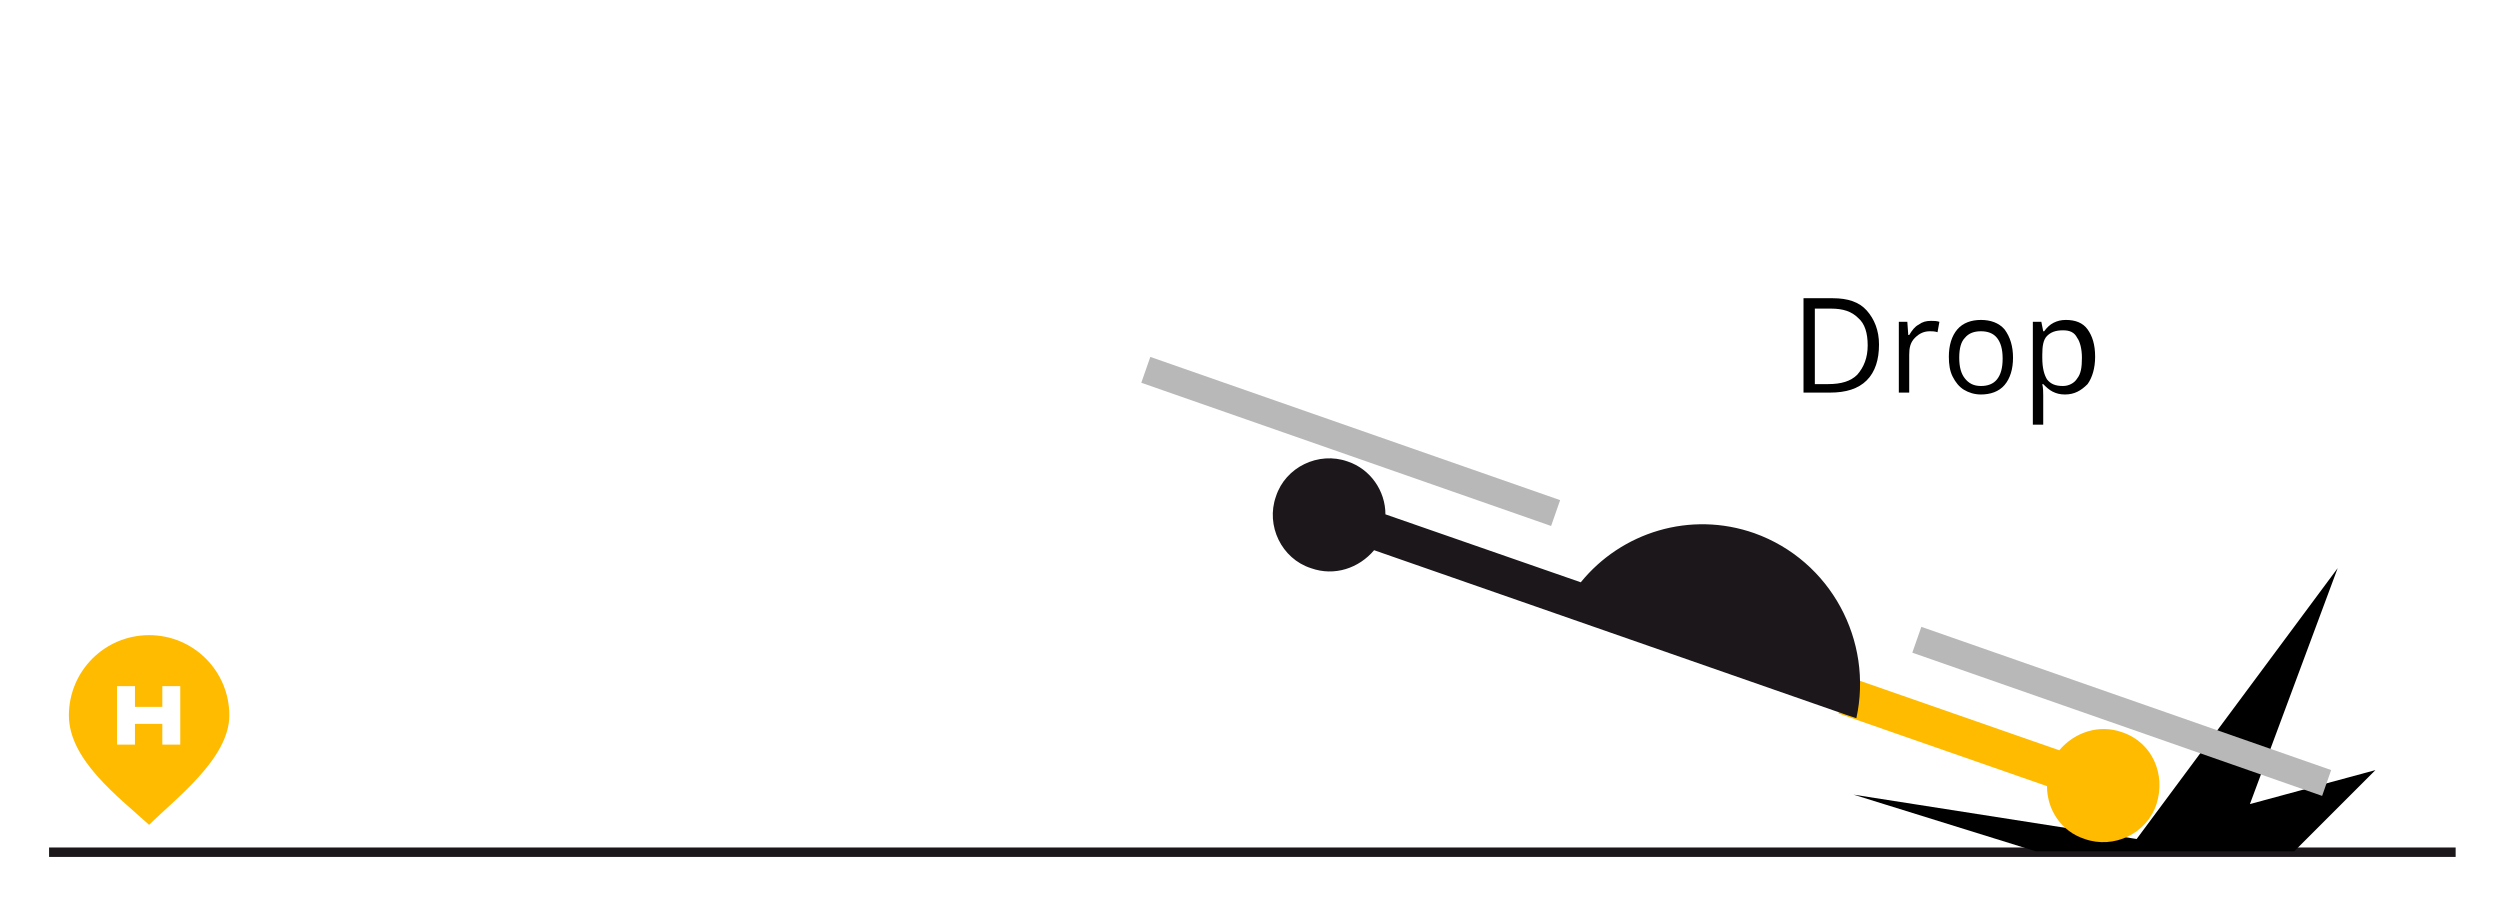
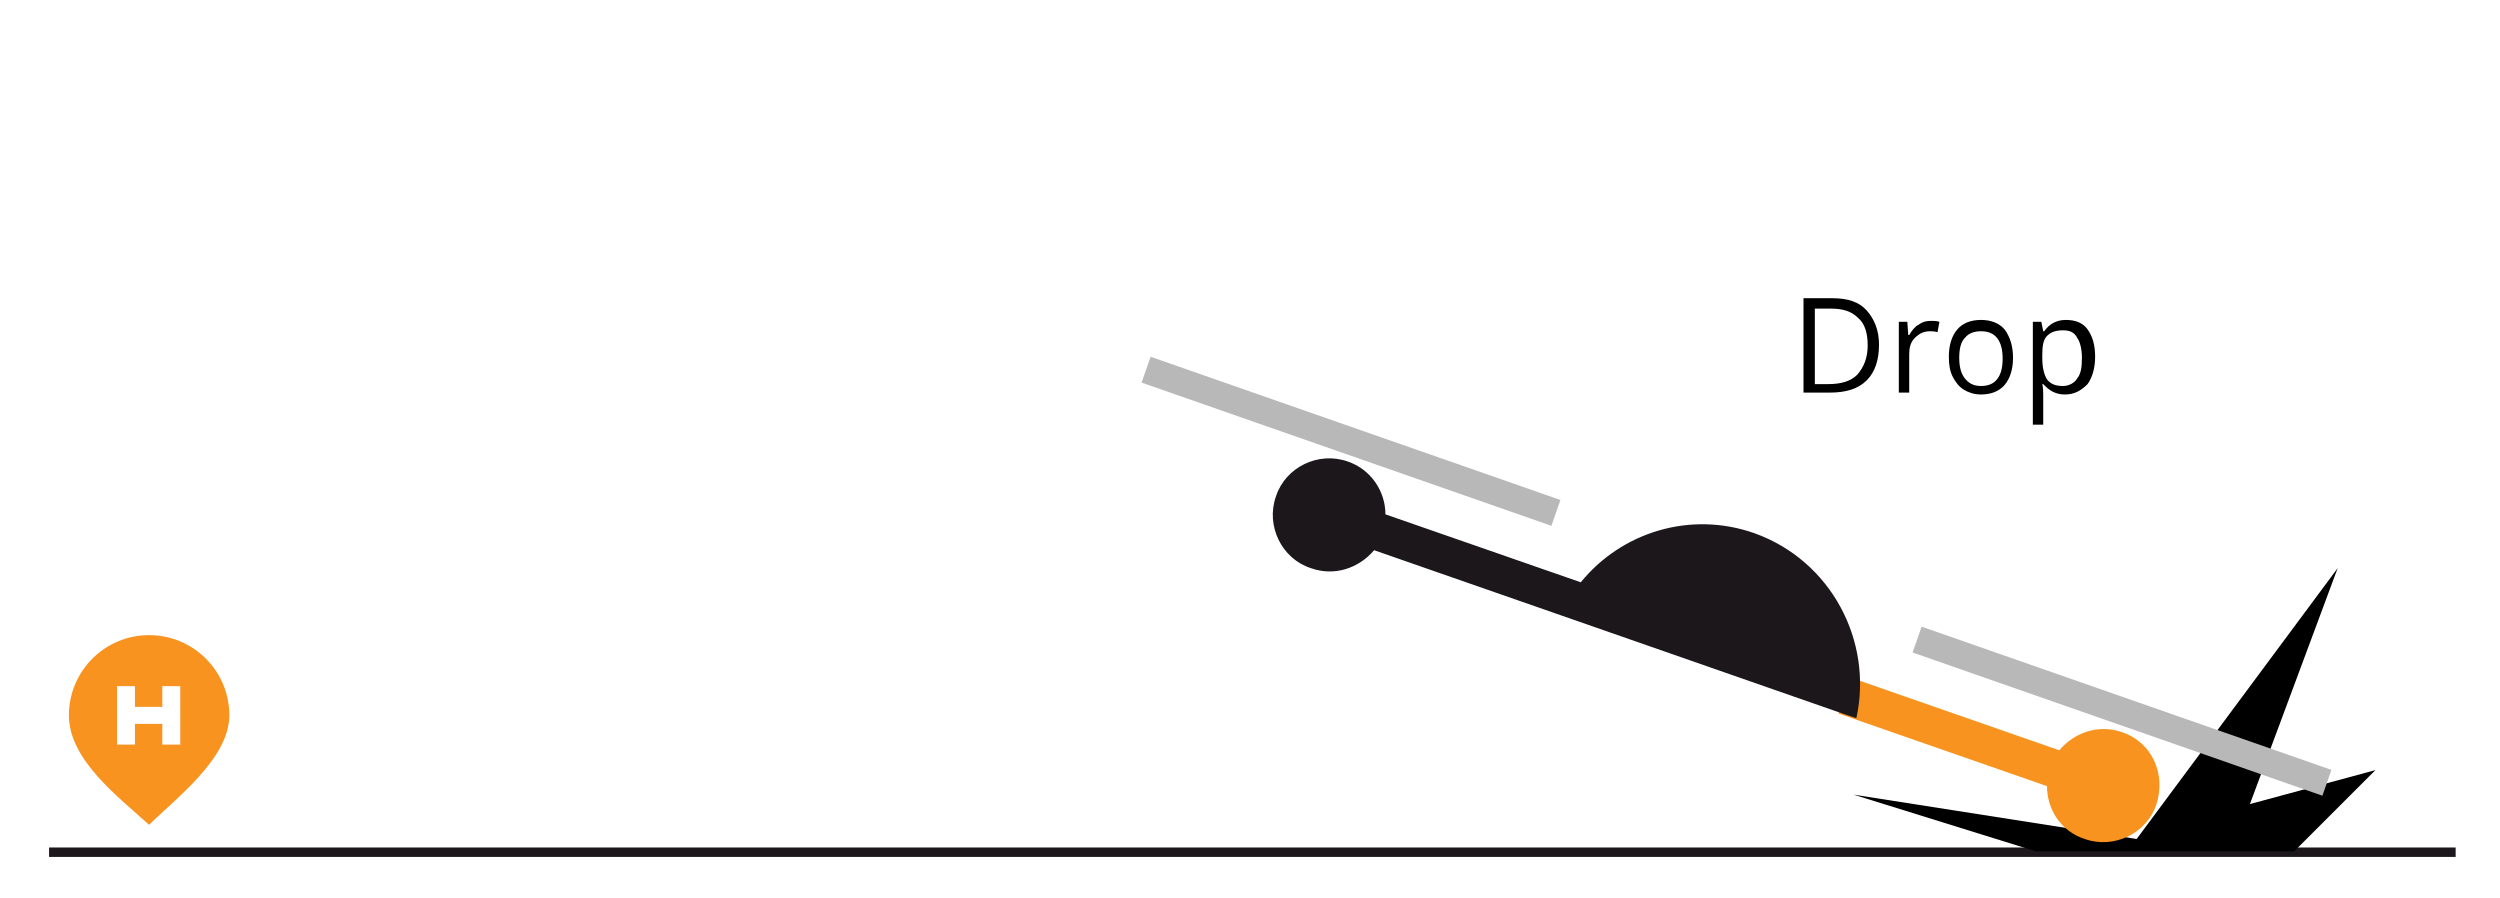
- <svg xmlns="http://www.w3.org/2000/svg" version="1.1" id="Ebene_1" x="0px" y="0px" viewBox="-9 23.6 264.9 95.1" style="enable-background:new -9 23.6 264.9 95.1;" xml:space="preserve">
+ <svg xmlns="http://www.w3.org/2000/svg" version="1.1" id="Ebene_1" x="0px" y="0px" viewBox="0 0 264.9 95.1" style="enable-background:new 0 0 264.9 95.1;" xml:space="preserve">
  <style type="text/css">
- 	.st0{fill:#FFBB00;}
+ 	.st0{fill:#F7931E;}
	.st1{fill:none;}
	.st2{enable-background:new    ;}
	.st3{fill:none;stroke:#1B171B;stroke-miterlimit:10;}
	.st4{fill:#1B171B;}
	.st5{fill:#B8B8B9;}
</style>
  <g>
-     <path class="st0" d="M6.8,90.9c-4.7,0-8.5,3.8-8.5,8.5S3.5,108,6.8,111c2.7-2.7,8.5-7,8.5-11.6C15.3,94.7,11.5,90.9,6.8,90.9z    M10.1,102.5H8.2v-2.2H5.3v2.2H3.4v-6.2h1.9v2.2h2.9v-2.2h1.9V102.5z" />
+     <path class="st0" d="M15.8,67.3c-4.7,0-8.5,3.8-8.5,8.5s5.2,8.6,8.5,11.6c2.7-2.7,8.5-7,8.5-11.6C24.3,71.1,20.5,67.3,15.8,67.3z    M19.1,78.9h-1.9v-2.2h-2.9v2.2h-1.9v-6.2h1.9v2.2h2.9v-2.2h1.9V78.9z" />
    <g>
-       <rect x="180.7" y="54.6" class="st1" width="67.5" height="13.5" />
+       <rect x="189.7" y="31" class="st1" width="67.5" height="13.5" />
      <g class="st2">
-         <path d="M190.1,60.1c0,1.6-0.4,2.9-1.3,3.8c-0.9,0.9-2.2,1.3-3.9,1.3h-2.8v-10h3.1c1.6,0,2.8,0.4,3.6,1.3S190.1,58.6,190.1,60.1z      M188.9,60.2c0-1.3-0.3-2.3-1-2.9c-0.7-0.7-1.6-1-2.9-1h-1.7v8h1.4c1.4,0,2.4-0.3,3.1-1C188.5,62.5,188.9,61.5,188.9,60.2z" />
-         <path d="M195.6,57.6c0.3,0,0.6,0,0.9,0.1l-0.2,1.1c-0.3-0.1-0.6-0.1-0.8-0.1c-0.6,0-1.1,0.2-1.6,0.7s-0.6,1.1-0.6,1.8v4h-1.1     v-7.5h0.9l0.1,1.4h0.1c0.3-0.5,0.6-0.9,1-1.1C194.7,57.7,195.1,57.6,195.6,57.6z" />
-         <path d="M204.3,61.5c0,1.2-0.3,2.2-0.9,2.9c-0.6,0.7-1.5,1-2.5,1c-0.7,0-1.3-0.2-1.8-0.5s-0.9-0.8-1.2-1.4     c-0.3-0.6-0.4-1.3-0.4-2.1c0-1.2,0.3-2.2,0.9-2.9c0.6-0.7,1.5-1,2.5-1s1.9,0.3,2.5,1C204,59.3,204.3,60.3,204.3,61.5z      M198.6,61.5c0,1,0.2,1.7,0.6,2.2c0.4,0.5,0.9,0.8,1.7,0.8c0.7,0,1.3-0.2,1.7-0.7c0.4-0.5,0.6-1.2,0.6-2.2s-0.2-1.7-0.6-2.2     c-0.4-0.5-1-0.7-1.7-0.7c-0.7,0-1.3,0.2-1.7,0.7C198.8,59.8,198.6,60.5,198.6,61.5z" />
-         <path d="M209.8,65.4c-0.5,0-0.9-0.1-1.3-0.3c-0.4-0.2-0.7-0.5-1-0.8h-0.1c0.1,0.4,0.1,0.9,0.1,1.2v3.1h-1.1V57.7h0.9l0.2,1h0.1     c0.3-0.4,0.6-0.7,1-0.9c0.4-0.2,0.8-0.3,1.3-0.3c1,0,1.8,0.3,2.3,1s0.8,1.6,0.8,2.9c0,1.2-0.3,2.2-0.8,2.9     C211.5,65,210.8,65.4,209.8,65.4z M209.6,58.6c-0.8,0-1.3,0.2-1.7,0.6c-0.4,0.4-0.5,1.1-0.5,2v0.3c0,1.1,0.2,1.8,0.5,2.3     c0.4,0.5,0.9,0.7,1.7,0.7c0.6,0,1.2-0.3,1.5-0.8c0.4-0.5,0.5-1.2,0.5-2.2c0-0.9-0.2-1.7-0.5-2.1     C210.8,58.8,210.3,58.6,209.6,58.6z" />
+         <path d="M199.1,36.5c0,1.6-0.4,2.9-1.3,3.8c-0.9,0.9-2.2,1.3-3.9,1.3h-2.8v-10h3.1c1.6,0,2.8,0.4,3.6,1.3S199.1,35,199.1,36.5z      M197.9,36.6c0-1.3-0.3-2.3-1-2.9c-0.7-0.7-1.6-1-2.9-1h-1.7v8h1.4c1.4,0,2.4-0.3,3.1-1C197.5,38.9,197.9,37.9,197.9,36.6z" />
+         <path d="M204.6,34c0.3,0,0.6,0,0.9,0.1l-0.2,1.1c-0.3-0.1-0.6-0.1-0.8-0.1c-0.6,0-1.1,0.2-1.6,0.7s-0.6,1.1-0.6,1.8v4h-1.1v-7.5     h0.9l0.1,1.4h0.1c0.3-0.5,0.6-0.9,1-1.1C203.7,34.1,204.1,34,204.6,34z" />
+         <path d="M213.3,37.9c0,1.2-0.3,2.2-0.9,2.9c-0.6,0.7-1.5,1-2.5,1c-0.7,0-1.3-0.2-1.8-0.5s-0.9-0.8-1.2-1.4s-0.4-1.3-0.4-2.1     c0-1.2,0.3-2.2,0.9-2.9c0.6-0.7,1.5-1,2.5-1s1.9,0.3,2.5,1C213,35.7,213.3,36.7,213.3,37.9z M207.6,37.9c0,1,0.2,1.7,0.6,2.2     c0.4,0.5,0.9,0.8,1.7,0.8c0.7,0,1.3-0.2,1.7-0.7c0.4-0.5,0.6-1.2,0.6-2.2s-0.2-1.7-0.6-2.2c-0.4-0.5-1-0.7-1.7-0.7     s-1.3,0.2-1.7,0.7C207.8,36.2,207.6,36.9,207.6,37.9z" />
+         <path d="M218.8,41.8c-0.5,0-0.9-0.1-1.3-0.3c-0.4-0.2-0.7-0.5-1-0.8h-0.1c0.1,0.4,0.1,0.9,0.1,1.2V45h-1.1V34.1h0.9l0.2,1h0.1     c0.3-0.4,0.6-0.7,1-0.9s0.8-0.3,1.3-0.3c1,0,1.8,0.3,2.3,1s0.8,1.6,0.8,2.9c0,1.2-0.3,2.2-0.8,2.9     C220.5,41.4,219.8,41.8,218.8,41.8z M218.6,35c-0.8,0-1.3,0.2-1.7,0.6c-0.4,0.4-0.5,1.1-0.5,2v0.3c0,1.1,0.2,1.8,0.5,2.3     c0.4,0.5,0.9,0.7,1.7,0.7c0.6,0,1.2-0.3,1.5-0.8c0.4-0.5,0.5-1.2,0.5-2.2c0-0.9-0.2-1.7-0.5-2.1C219.8,35.2,219.3,35,218.6,35z" />
      </g>
-       <line class="st3" x1="-3.8" y1="113.9" x2="251.2" y2="113.9" />
-       <polygon points="242.7,105.2 229.4,108.8 238.7,83.8 217.4,112.5 187.4,107.8 206.7,113.8 234.1,113.8   " />
+       <line class="st3" x1="5.2" y1="90.3" x2="260.2" y2="90.3" />
+       <polygon points="251.7,81.6 238.4,85.2 247.7,60.2 226.4,88.9 196.4,84.2 215.7,90.2 243.1,90.2   " />
      <g>
        <g>
-           <path class="st0" d="M215.9,101.2c-2.5-0.9-5.1,0-6.7,1.9l-22.1-7.7l-1.3,3.8l22.1,7.7c0,2.5,1.5,4.8,4,5.6      c3.1,1.1,6.6-0.6,7.6-3.7C220.5,105.7,219.1,102.3,215.9,101.2z" />
-           <path class="st4" d="M176.9,80.1c-6.8-2.4-14.1-0.1-18.4,5.2l-20.7-7.2c0-2.5-1.6-4.8-4-5.6c-3.1-1.1-6.6,0.6-7.6,3.7      c-1.1,3.1,0.6,6.6,3.7,7.6c2.5,0.9,5.1,0,6.7-1.9l19.8,6.9l30.1,10.5l1.2,0.4C189.5,91.5,185,83,176.9,80.1z" />
+           <path class="st0" d="M224.9,77.6c-2.5-0.9-5.1,0-6.7,1.9l-22.1-7.7l-1.3,3.8l22.1,7.7c0,2.5,1.5,4.8,4,5.6      c3.1,1.1,6.6-0.6,7.6-3.7C229.5,82.1,228.1,78.7,224.9,77.6z" />
+           <path class="st4" d="M185.9,56.5c-6.8-2.4-14.1-0.1-18.4,5.2l-20.7-7.2c0-2.5-1.6-4.8-4-5.6c-3.1-1.1-6.6,0.6-7.6,3.7      c-1.1,3.1,0.6,6.6,3.7,7.6c2.5,0.9,5.1,0,6.7-1.9l19.8,6.9l30.1,10.5l1.2,0.4C198.5,67.9,194,59.4,185.9,56.5z" />
        </g>
-         <rect x="111.1" y="68.9" transform="matrix(-0.944 -0.3299 0.3299 -0.944 237.5038 181.0255)" class="st5" width="46" height="2.9" />
-         <rect x="192.8" y="97.5" transform="matrix(-0.944 -0.3299 0.3299 -0.944 386.8907 263.5779)" class="st5" width="46" height="2.9" />
+         <rect x="141.7" y="23.8" transform="matrix(0.3299 -0.944 0.944 0.3299 51.7485 166.4531)" class="st5" width="2.9" height="46" />
+         <rect x="223.4" y="52.4" transform="matrix(0.3299 -0.944 0.944 0.3299 79.4935 262.7419)" class="st5" width="2.9" height="46" />
      </g>
    </g>
  </g>
</svg>
